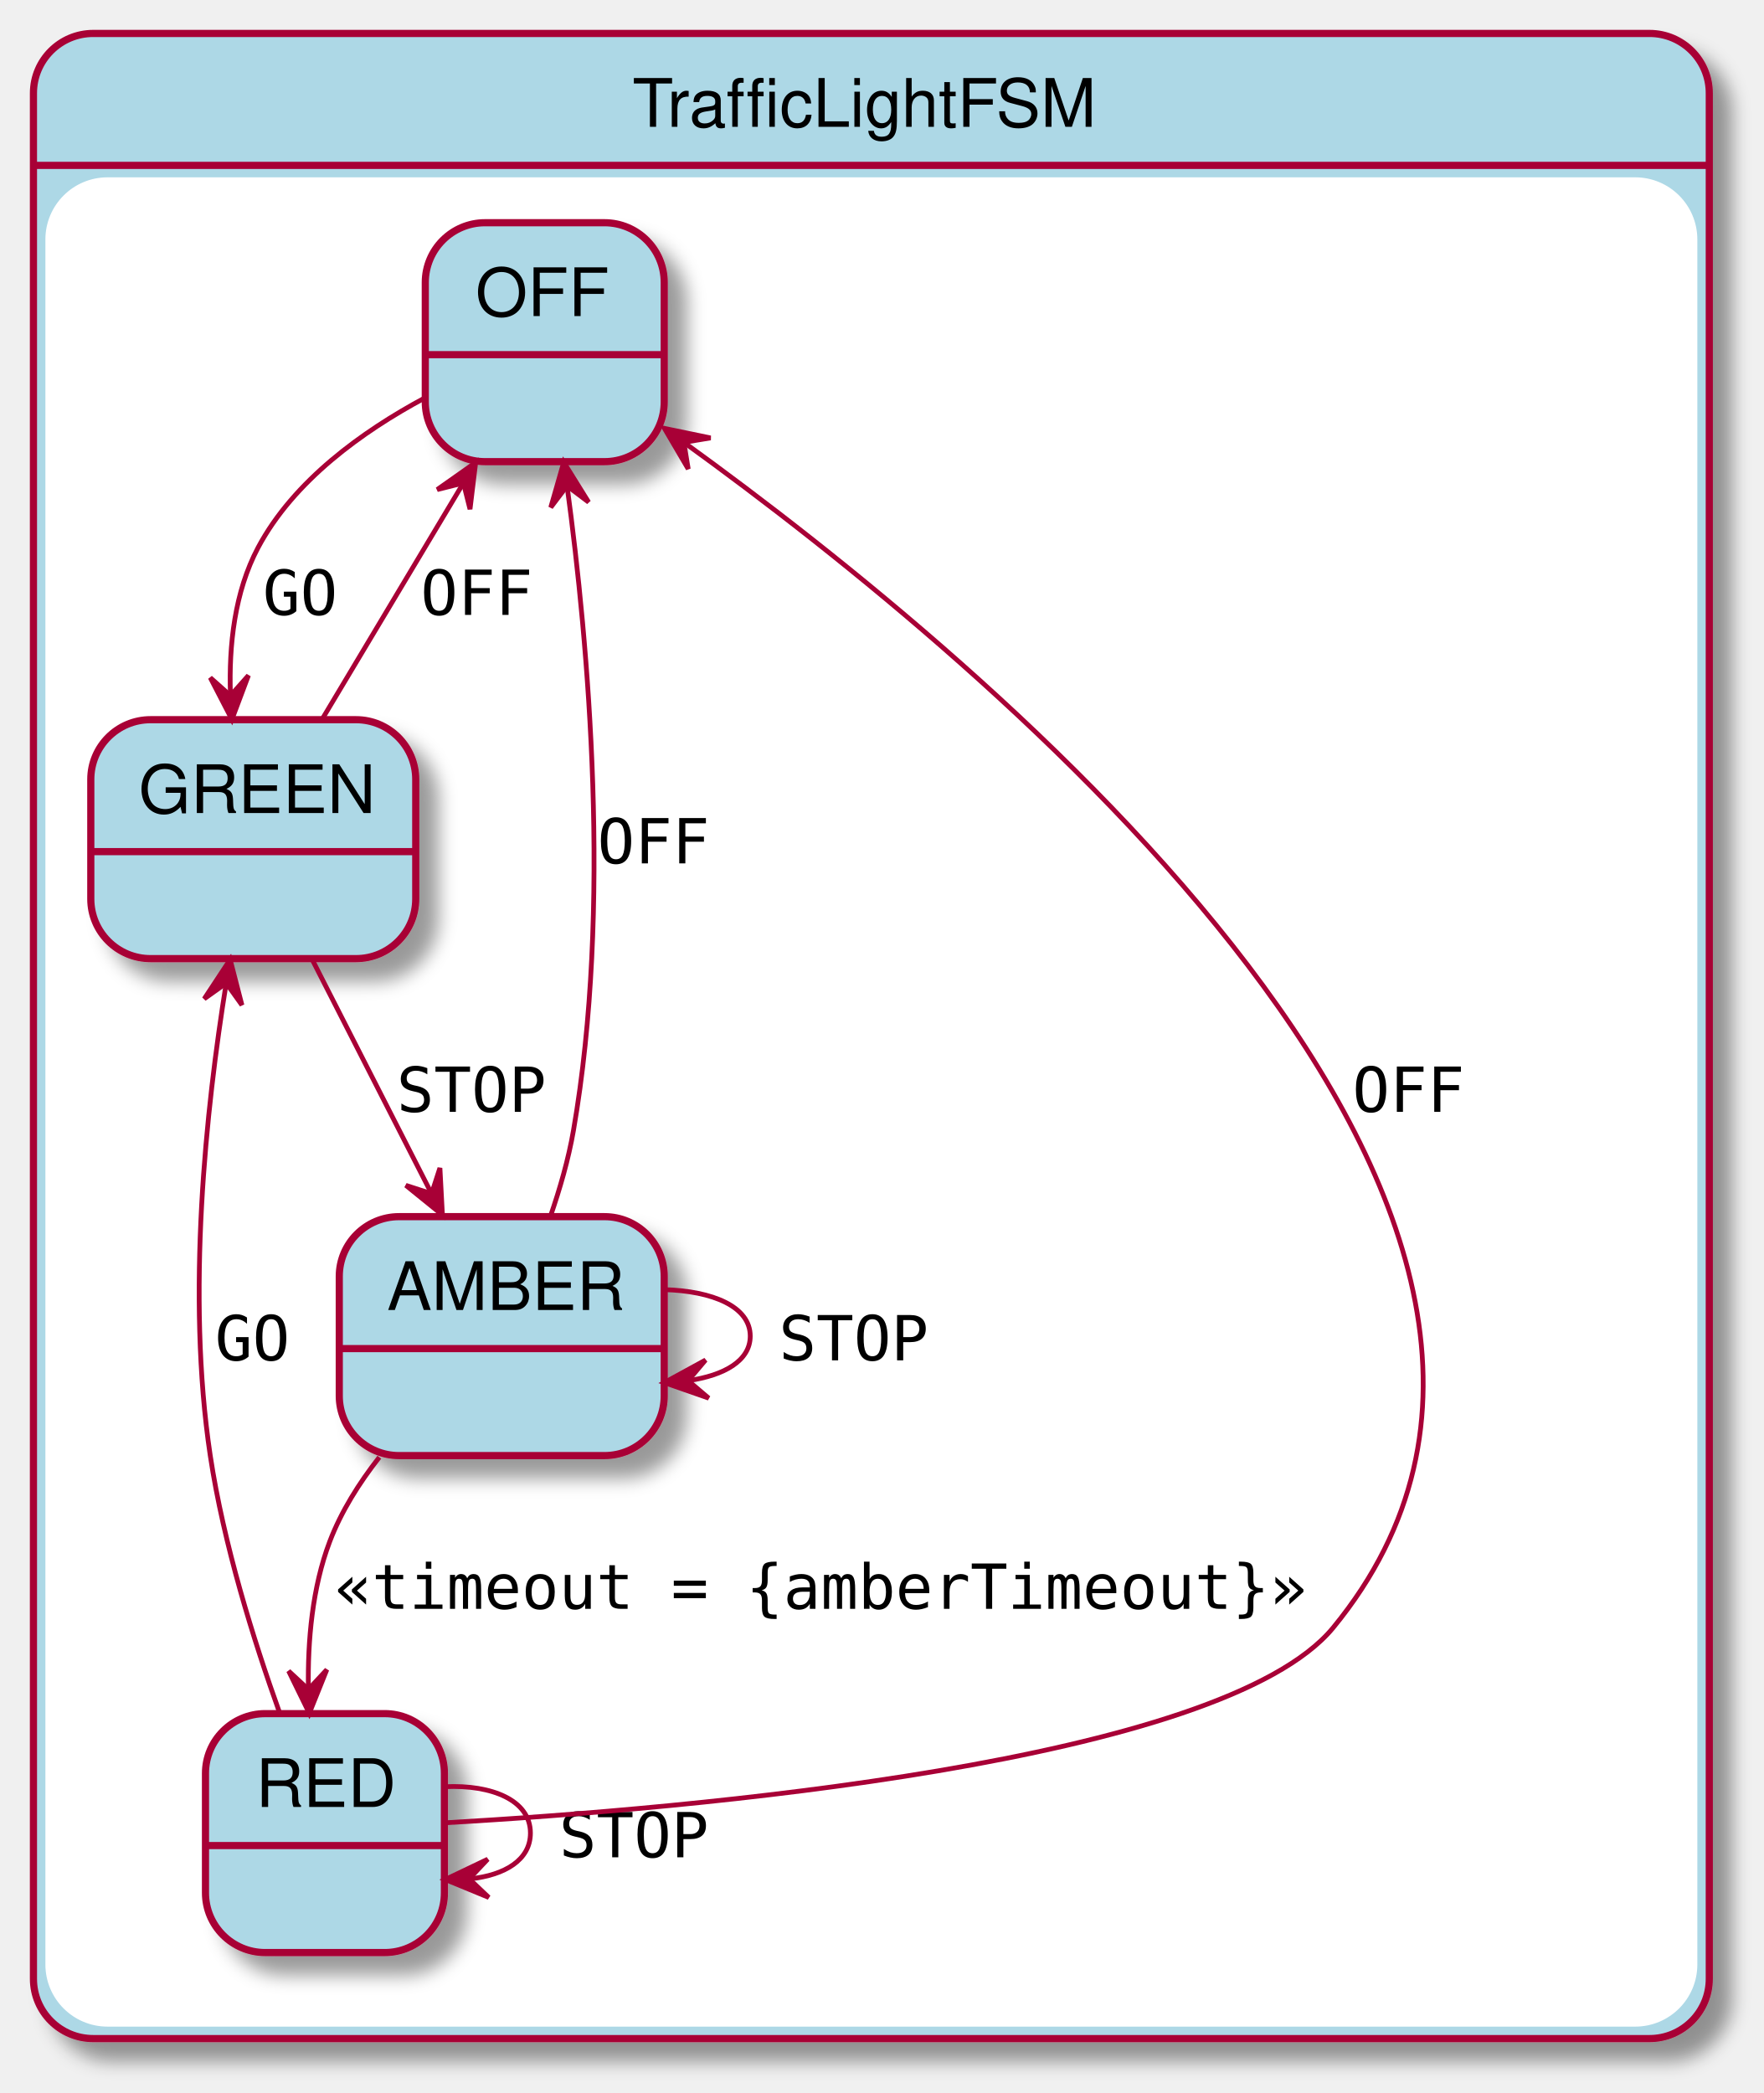
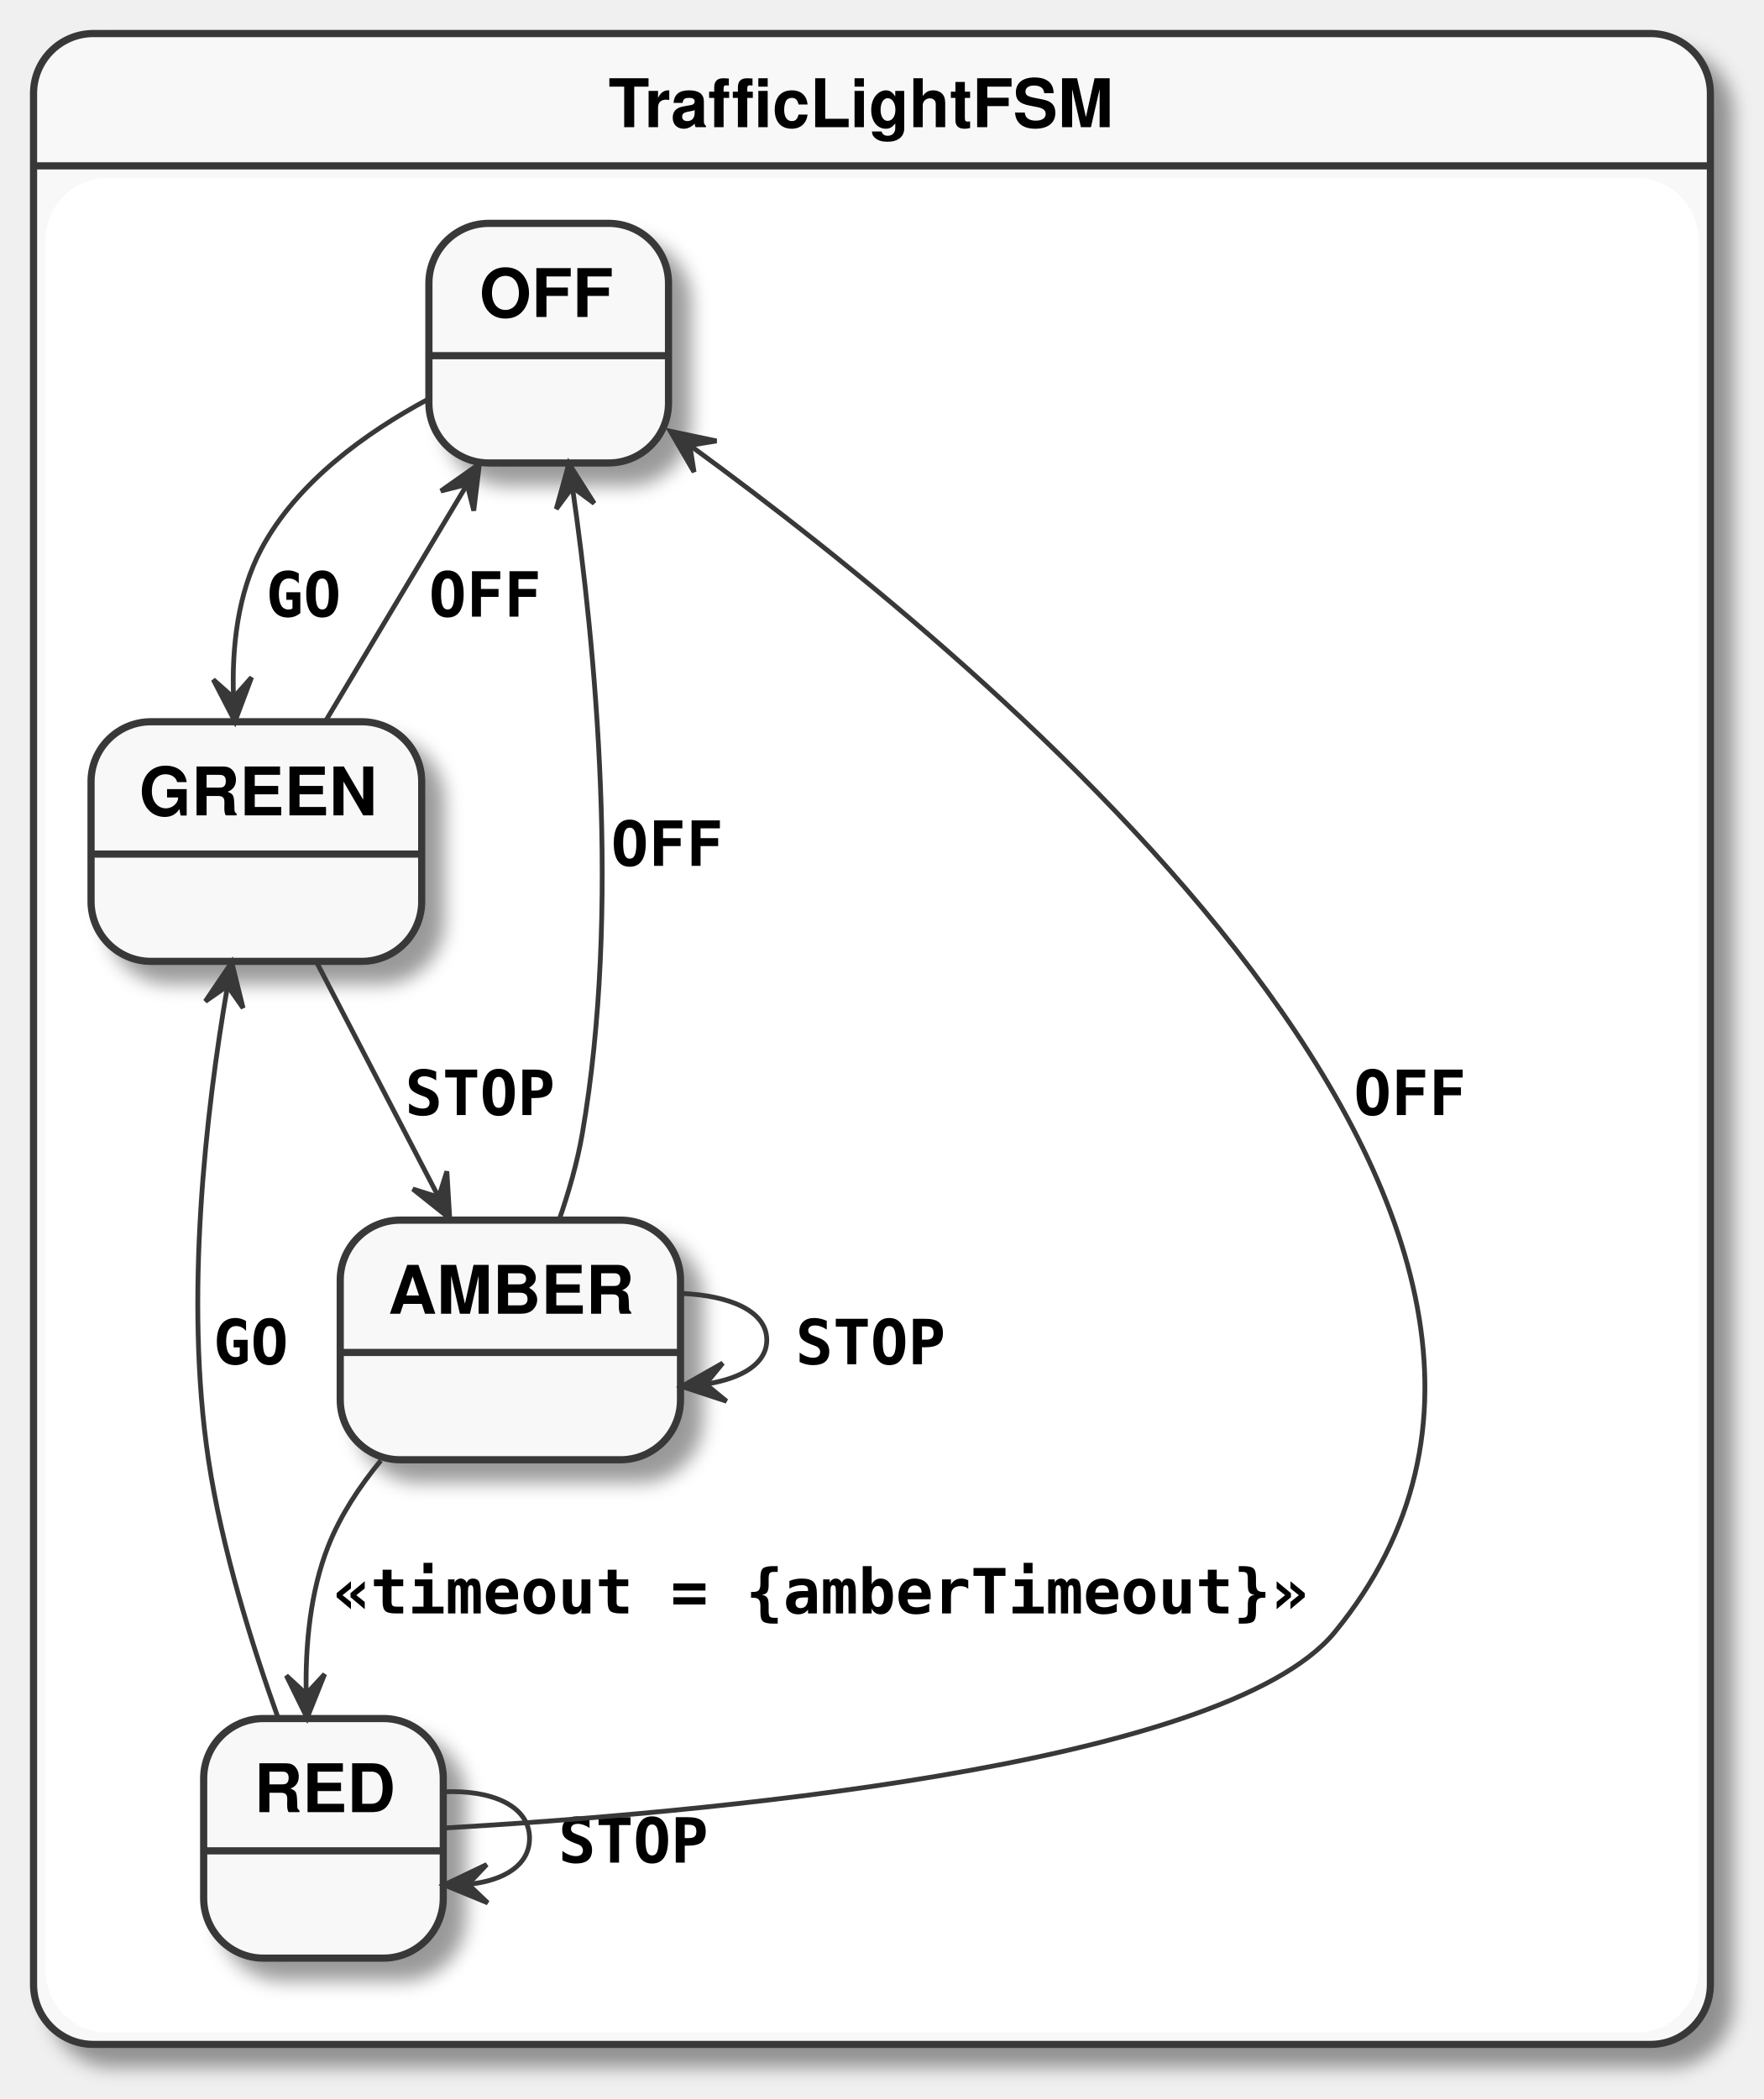
- <svg xmlns="http://www.w3.org/2000/svg" contentScriptType="application/ecmascript" contentStyleType="text/css" height="438px" preserveAspectRatio="none" style="width:369px;height:438px;background:#FFFFFF;" version="1.1" viewBox="0 0 369 438" width="369px" zoomAndPan="magnify">
+ <svg xmlns="http://www.w3.org/2000/svg" contentScriptType="application/ecmascript" contentStyleType="text/css" height="438px" preserveAspectRatio="none" style="width:368px;height:438px;background:#FFFFFF;" version="1.1" viewBox="0 0 368 438" width="368px" zoomAndPan="magnify">
  <defs>
-     <filter height="300%" id="frvfg7t9tkqcz" width="300%" x="-1" y="-1">
+     <filter height="300%" id="f1jp8dpmn1odiw" width="300%" x="-1" y="-1">
      <feGaussianBlur result="blurOut" stdDeviation="2.0" />
      <feColorMatrix in="blurOut" result="blurOut2" type="matrix" values="0 0 0 0 0 0 0 0 0 0 0 0 0 0 0 0 0 0 .4 0" />
      <feOffset dx="4.0" dy="4.0" in="blurOut2" result="blurOut3" />
      <feBlend in="SourceGraphic" in2="blurOut3" mode="normal" />
    </filter>
  </defs>
  <g>
-     <rect fill="#ADD8E6" filter="url(#frvfg7t9tkqcz)" height="419.609" rx="12.5" ry="12.5" style="stroke:#A80036;stroke-width:1.5;" width="350.696" x="7" y="7" />
-     <rect fill="#FFFFFF" height="386" rx="12.5" ry="12.5" style="stroke:#FFFFFF;stroke-width:1.0;" width="344.696" x="10" y="37.609" />
-     <line style="stroke:#A80036;stroke-width:1.5;" x1="7" x2="357.696" y1="34.609" y2="34.609" />
-     <text fill="#000000" font-family="Helvetica" font-size="14" lengthAdjust="spacing" textLength="100" x="132.348" y="26.533">TrafficLightFSM</text>
+     <rect fill="#F8F8F8" filter="url(#f1jp8dpmn1odiw)" height="419.609" rx="12.5" ry="12.5" style="stroke:#383838;stroke-width:1.5;" width="349.91" x="7" y="7" />
+     <rect fill="#FFFFFF" height="386" rx="12.5" ry="12.5" style="stroke:#FFFFFF;stroke-width:1.0;" width="343.91" x="10" y="37.609" />
+     <line style="stroke:#383838;stroke-width:1.5;" x1="7" x2="356.91" y1="34.609" y2="34.609" />
+     <text fill="#000000" font-family="Helvetica" font-size="14" font-weight="bold" lengthAdjust="spacing" textLength="110" x="126.955" y="26.533">TrafficLightFSM</text>
    <g id="TrafficLightFSM.OFF">
-       <rect fill="#ADD8E6" filter="url(#frvfg7t9tkqcz)" height="50" rx="12.5" ry="12.5" style="stroke:#A80036;stroke-width:1.5;" width="50" x="89" y="46.609" />
-       <line style="stroke:#A80036;stroke-width:1.5;" x1="89" x2="139" y1="74.219" y2="74.219" />
-       <text fill="#000000" font-family="Helvetica" font-size="14" lengthAdjust="spacing" textLength="29" x="99.5" y="66.143">OFF</text>
+       <rect fill="#F8F8F8" filter="url(#f1jp8dpmn1odiw)" height="50" rx="12.5" ry="12.5" style="stroke:#383838;stroke-width:1.5;" width="50" x="89.5" y="46.609" />
+       <line style="stroke:#383838;stroke-width:1.5;" x1="89.5" x2="139.5" y1="74.219" y2="74.219" />
+       <text fill="#000000" font-family="Helvetica" font-size="14" font-weight="bold" lengthAdjust="spacing" textLength="29" x="100" y="66.143">OFF</text>
    </g>
    <g id="TrafficLightFSM.GREEN">
-       <rect fill="#ADD8E6" filter="url(#frvfg7t9tkqcz)" height="50" rx="12.5" ry="12.5" style="stroke:#A80036;stroke-width:1.5;" width="68" x="19" y="150.609" />
-       <line style="stroke:#A80036;stroke-width:1.5;" x1="19" x2="87" y1="178.219" y2="178.219" />
-       <text fill="#000000" font-family="Helvetica" font-size="14" lengthAdjust="spacing" textLength="48" x="29" y="170.143">GREEN</text>
+       <rect fill="#F8F8F8" filter="url(#f1jp8dpmn1odiw)" height="50" rx="12.5" ry="12.5" style="stroke:#383838;stroke-width:1.5;" width="69" x="19" y="150.609" />
+       <line style="stroke:#383838;stroke-width:1.5;" x1="19" x2="88" y1="178.219" y2="178.219" />
+       <text fill="#000000" font-family="Helvetica" font-size="14" font-weight="bold" lengthAdjust="spacing" textLength="49" x="29" y="170.143">GREEN</text>
    </g>
    <g id="TrafficLightFSM.RED">
-       <rect fill="#ADD8E6" filter="url(#frvfg7t9tkqcz)" height="50" rx="12.5" ry="12.5" style="stroke:#A80036;stroke-width:1.5;" width="50" x="43" y="358.609" />
-       <line style="stroke:#A80036;stroke-width:1.5;" x1="43" x2="93" y1="386.219" y2="386.219" />
-       <text fill="#000000" font-family="Helvetica" font-size="14" lengthAdjust="spacing" textLength="29" x="53.5" y="378.143">RED</text>
+       <rect fill="#F8F8F8" filter="url(#f1jp8dpmn1odiw)" height="50" rx="12.5" ry="12.5" style="stroke:#383838;stroke-width:1.5;" width="50" x="42.5" y="358.609" />
+       <line style="stroke:#383838;stroke-width:1.5;" x1="42.5" x2="92.5" y1="386.219" y2="386.219" />
+       <text fill="#000000" font-family="Helvetica" font-size="14" font-weight="bold" lengthAdjust="spacing" textLength="29" x="53" y="378.143">RED</text>
    </g>
    <g id="TrafficLightFSM.AMBER">
-       <rect fill="#ADD8E6" filter="url(#frvfg7t9tkqcz)" height="50" rx="12.5" ry="12.5" style="stroke:#A80036;stroke-width:1.5;" width="68" x="71" y="254.609" />
-       <line style="stroke:#A80036;stroke-width:1.5;" x1="71" x2="139" y1="282.219" y2="282.219" />
-       <text fill="#000000" font-family="Helvetica" font-size="14" lengthAdjust="spacing" textLength="48" x="81" y="274.143">AMBER</text>
+       <rect fill="#F8F8F8" filter="url(#f1jp8dpmn1odiw)" height="50" rx="12.5" ry="12.5" style="stroke:#383838;stroke-width:1.5;" width="71" x="71" y="254.609" />
+       <line style="stroke:#383838;stroke-width:1.5;" x1="71" x2="142" y1="282.219" y2="282.219" />
+       <text fill="#000000" font-family="Helvetica" font-size="14" font-weight="bold" lengthAdjust="spacing" textLength="51" x="81" y="274.143">AMBER</text>
    </g>
-     <path d="M88.804,83.321 C75.937,90.231 61.457,100.573 54,114.609 C49.088,123.854 47.878,135.085 48.221,145.32 " fill="none" id="OFF-to-GREEN" style="stroke:#A80036;stroke-width:1.0;" />
-     <polygon fill="#A80036" points="48.53,150.565,51.993,141.345,48.236,145.574,44.007,141.816,48.53,150.565" style="stroke:#A80036;stroke-width:1.0;" />
-     <text fill="#000000" font-family="monospace" font-size="13" lengthAdjust="spacing" textLength="16" x="55" y="128.679">GO</text>
-     <path d="M58.52,358.454 C53.075,343.263 46.781,323.103 44,304.609 C38.938,270.945 43.126,231.862 47.325,205.825 " fill="none" id="RED-to-GREEN" style="stroke:#A80036;stroke-width:1.0;" />
-     <polygon fill="#A80036" points="48.162,200.797,42.738,209.018,47.341,205.729,50.629,210.332,48.162,200.797" style="stroke:#A80036;stroke-width:1.0;" />
-     <text fill="#000000" font-family="monospace" font-size="13" lengthAdjust="spacing" textLength="16" x="45" y="284.679">GO</text>
-     <path d="M93.176,373.897 C102.909,373.466 111,376.703 111,383.609 C111,389.221 105.659,392.41 98.435,393.177 " fill="none" id="RED-to-RED" style="stroke:#A80036;stroke-width:1.0;" />
-     <polygon fill="#A80036" points="93.176,393.321,102.282,397.073,98.174,393.184,102.063,389.076,93.176,393.321" style="stroke:#A80036;stroke-width:1.0;" />
-     <text fill="#000000" font-family="monospace" font-size="13" lengthAdjust="spacing" textLength="32" x="117" y="388.679">STOP</text>
-     <path d="M93.124,381.455 C143.863,378.542 255.722,368.978 279,340.609 C348.696,255.673 207.097,138.816 143.141,92.589 " fill="none" id="RED-to-OFF" style="stroke:#A80036;stroke-width:1.0;" />
-     <polygon fill="#A80036" points="139.044,89.648,144.024,98.146,143.106,92.564,148.688,91.646,139.044,89.648" style="stroke:#A80036;stroke-width:1.0;" />
-     <text fill="#000000" font-family="monospace" font-size="13" lengthAdjust="spacing" textLength="24" x="283" y="232.679">OFF</text>
-     <path d="M79.38,304.952 C75.157,310.336 71.385,316.324 69,322.609 C65.349,332.231 64.367,343.361 64.537,353.403 " fill="none" id="AMBER-to-RED" style="stroke:#A80036;stroke-width:1.0;" />
-     <polygon fill="#A80036" points="64.724,358.541,68.395,349.402,64.543,353.544,60.4,349.692,64.724,358.541" style="stroke:#A80036;stroke-width:1.0;" />
-     <text fill="#000000" font-family="monospace" font-size="13" lengthAdjust="spacing" textLength="208" x="70" y="336.679">«timeout = {amberTimeout}»</text>
-     <path d="M139.008,269.88 C149.127,270.171 157,273.414 157,279.609 C157,284.739 151.601,287.845 143.998,288.926 " fill="none" id="AMBER-to-AMBER" style="stroke:#A80036;stroke-width:1.0;" />
-     <polygon fill="#A80036" points="139.008,289.338,148.306,292.587,143.991,288.928,147.65,284.614,139.008,289.338" style="stroke:#A80036;stroke-width:1.0;" />
-     <text fill="#000000" font-family="monospace" font-size="13" lengthAdjust="spacing" textLength="32" x="163" y="284.679">STOP</text>
-     <path d="M115.176,254.561 C117.174,248.783 118.969,242.56 120,236.609 C128.078,189.976 123.146,134.81 118.687,101.819 " fill="none" id="AMBER-to-OFF" style="stroke:#A80036;stroke-width:1.0;" />
-     <polygon fill="#A80036" points="117.978,96.72,115.255,106.186,118.666,101.673,123.179,105.084,117.978,96.72" style="stroke:#A80036;stroke-width:1.0;" />
-     <text fill="#000000" font-family="monospace" font-size="13" lengthAdjust="spacing" textLength="24" x="125" y="180.679">OFF</text>
-     <path d="M65.323,200.782 C72.781,215.41 82.337,234.155 90.203,249.583 " fill="none" id="GREEN-to-AMBER" style="stroke:#A80036;stroke-width:1.0;" />
-     <polygon fill="#A80036" points="92.585,254.256,92.06,244.422,90.314,249.802,84.933,248.056,92.585,254.256" style="stroke:#A80036;stroke-width:1.0;" />
-     <text fill="#000000" font-family="monospace" font-size="13" lengthAdjust="spacing" textLength="32" x="83" y="232.679">STOP</text>
-     <path d="M67.564,150.256 C76.332,135.594 87.544,116.846 96.755,101.445 " fill="none" id="GREEN-to-OFF" style="stroke:#A80036;stroke-width:1.0;" />
-     <polygon fill="#A80036" points="99.544,96.782,91.492,102.454,96.978,101.074,98.359,106.56,99.544,96.782" style="stroke:#A80036;stroke-width:1.0;" />
-     <text fill="#000000" font-family="monospace" font-size="13" lengthAdjust="spacing" textLength="24" x="88" y="128.679">OFF</text>
+     <path d="M89.304,83.321 C76.437,90.231 61.957,100.573 54.5,114.609 C49.588,123.854 48.378,135.085 48.721,145.32 " fill="none" id="OFF-to-GREEN" style="stroke:#383838;stroke-width:1.0;" />
+     <polygon fill="#383838" points="49.03,150.565,52.493,141.345,48.736,145.574,44.507,141.816,49.03,150.565" style="stroke:#383838;stroke-width:1.0;" />
+     <text fill="#000000" font-family="monospace" font-size="13" font-weight="bold" lengthAdjust="spacing" textLength="16" x="55.5" y="128.679">GO</text>
+     <path d="M58.02,358.454 C52.575,343.263 46.281,323.103 43.5,304.609 C38.435,270.926 42.98,231.847 47.467,205.815 " fill="none" id="RED-to-GREEN" style="stroke:#383838;stroke-width:1.0;" />
+     <polygon fill="#383838" points="48.361,200.788,42.846,208.949,47.485,205.711,50.723,210.35,48.361,200.788" style="stroke:#383838;stroke-width:1.0;" />
+     <text fill="#000000" font-family="monospace" font-size="13" font-weight="bold" lengthAdjust="spacing" textLength="16" x="44.5" y="284.679">GO</text>
+     <path d="M92.676,373.897 C102.409,373.466 110.5,376.703 110.5,383.609 C110.5,389.221 105.159,392.41 97.935,393.177 " fill="none" id="RED-to-RED" style="stroke:#383838;stroke-width:1.0;" />
+     <polygon fill="#383838" points="92.676,393.321,101.782,397.073,97.674,393.184,101.563,389.076,92.676,393.321" style="stroke:#383838;stroke-width:1.0;" />
+     <text fill="#000000" font-family="monospace" font-size="13" font-weight="bold" lengthAdjust="spacing" textLength="32" x="116.5" y="388.679">STOP</text>
+     <path d="M92.624,381.455 C143.363,378.542 255.222,368.978 278.5,340.609 C347.91,256.021 207.849,139.445 143.973,92.948 " fill="none" id="RED-to-OFF" style="stroke:#383838;stroke-width:1.0;" />
+     <polygon fill="#383838" points="139.879,89.988,144.829,98.503,143.931,92.918,149.516,92.02,139.879,89.988" style="stroke:#383838;stroke-width:1.0;" />
+     <text fill="#000000" font-family="monospace" font-size="13" font-weight="bold" lengthAdjust="spacing" textLength="24" x="282.5" y="232.679">OFF</text>
+     <path d="M79.473,304.766 C75.014,310.166 71.028,316.207 68.5,322.609 C64.721,332.181 63.709,343.3 63.892,353.346 " fill="none" id="AMBER-to-RED" style="stroke:#383838;stroke-width:1.0;" />
+     <polygon fill="#383838" points="64.088,358.488,67.742,349.342,63.897,353.492,59.748,349.647,64.088,358.488" style="stroke:#383838;stroke-width:1.0;" />
+     <text fill="#000000" font-family="monospace" font-size="13" font-weight="bold" lengthAdjust="spacing" textLength="208" x="69.5" y="336.679">«timeout = {amberTimeout}»</text>
+     <path d="M142.253,269.907 C152.293,270.332 160,273.566 160,279.609 C160,284.519 154.912,287.574 147.619,288.776 " fill="none" id="AMBER-to-AMBER" style="stroke:#383838;stroke-width:1.0;" />
+     <polygon fill="#383838" points="142.253,289.311,151.605,292.399,147.228,288.816,150.812,284.439,142.253,289.311" style="stroke:#383838;stroke-width:1.0;" />
+     <text fill="#000000" font-family="monospace" font-size="13" font-weight="bold" lengthAdjust="spacing" textLength="32" x="166" y="284.679">STOP</text>
+     <path d="M116.676,254.561 C118.674,248.783 120.469,242.56 121.5,236.609 C129.579,189.964 124.226,134.802 119.471,101.815 " fill="none" id="AMBER-to-OFF" style="stroke:#383838;stroke-width:1.0;" />
+     <polygon fill="#383838" points="118.715,96.716,116.08,106.206,119.45,101.662,123.993,105.031,118.715,96.716" style="stroke:#383838;stroke-width:1.0;" />
+     <text fill="#000000" font-family="monospace" font-size="13" font-weight="bold" lengthAdjust="spacing" textLength="24" x="127.5" y="180.679">OFF</text>
+     <path d="M66.06,200.782 C73.661,215.41 83.401,234.155 91.418,249.583 " fill="none" id="GREEN-to-AMBER" style="stroke:#383838;stroke-width:1.0;" />
+     <polygon fill="#383838" points="93.846,254.256,93.245,244.426,91.541,249.82,86.147,248.115,93.846,254.256" style="stroke:#383838;stroke-width:1.0;" />
+     <text fill="#000000" font-family="monospace" font-size="13" font-weight="bold" lengthAdjust="spacing" textLength="32" x="84.5" y="232.679">STOP</text>
+     <path d="M68.064,150.256 C76.832,135.594 88.044,116.846 97.255,101.445 " fill="none" id="GREEN-to-OFF" style="stroke:#383838;stroke-width:1.0;" />
+     <polygon fill="#383838" points="100.044,96.782,91.992,102.454,97.478,101.074,98.859,106.56,100.044,96.782" style="stroke:#383838;stroke-width:1.0;" />
+     <text fill="#000000" font-family="monospace" font-size="13" font-weight="bold" lengthAdjust="spacing" textLength="24" x="89.5" y="128.679">OFF</text>
  </g>
</svg>
